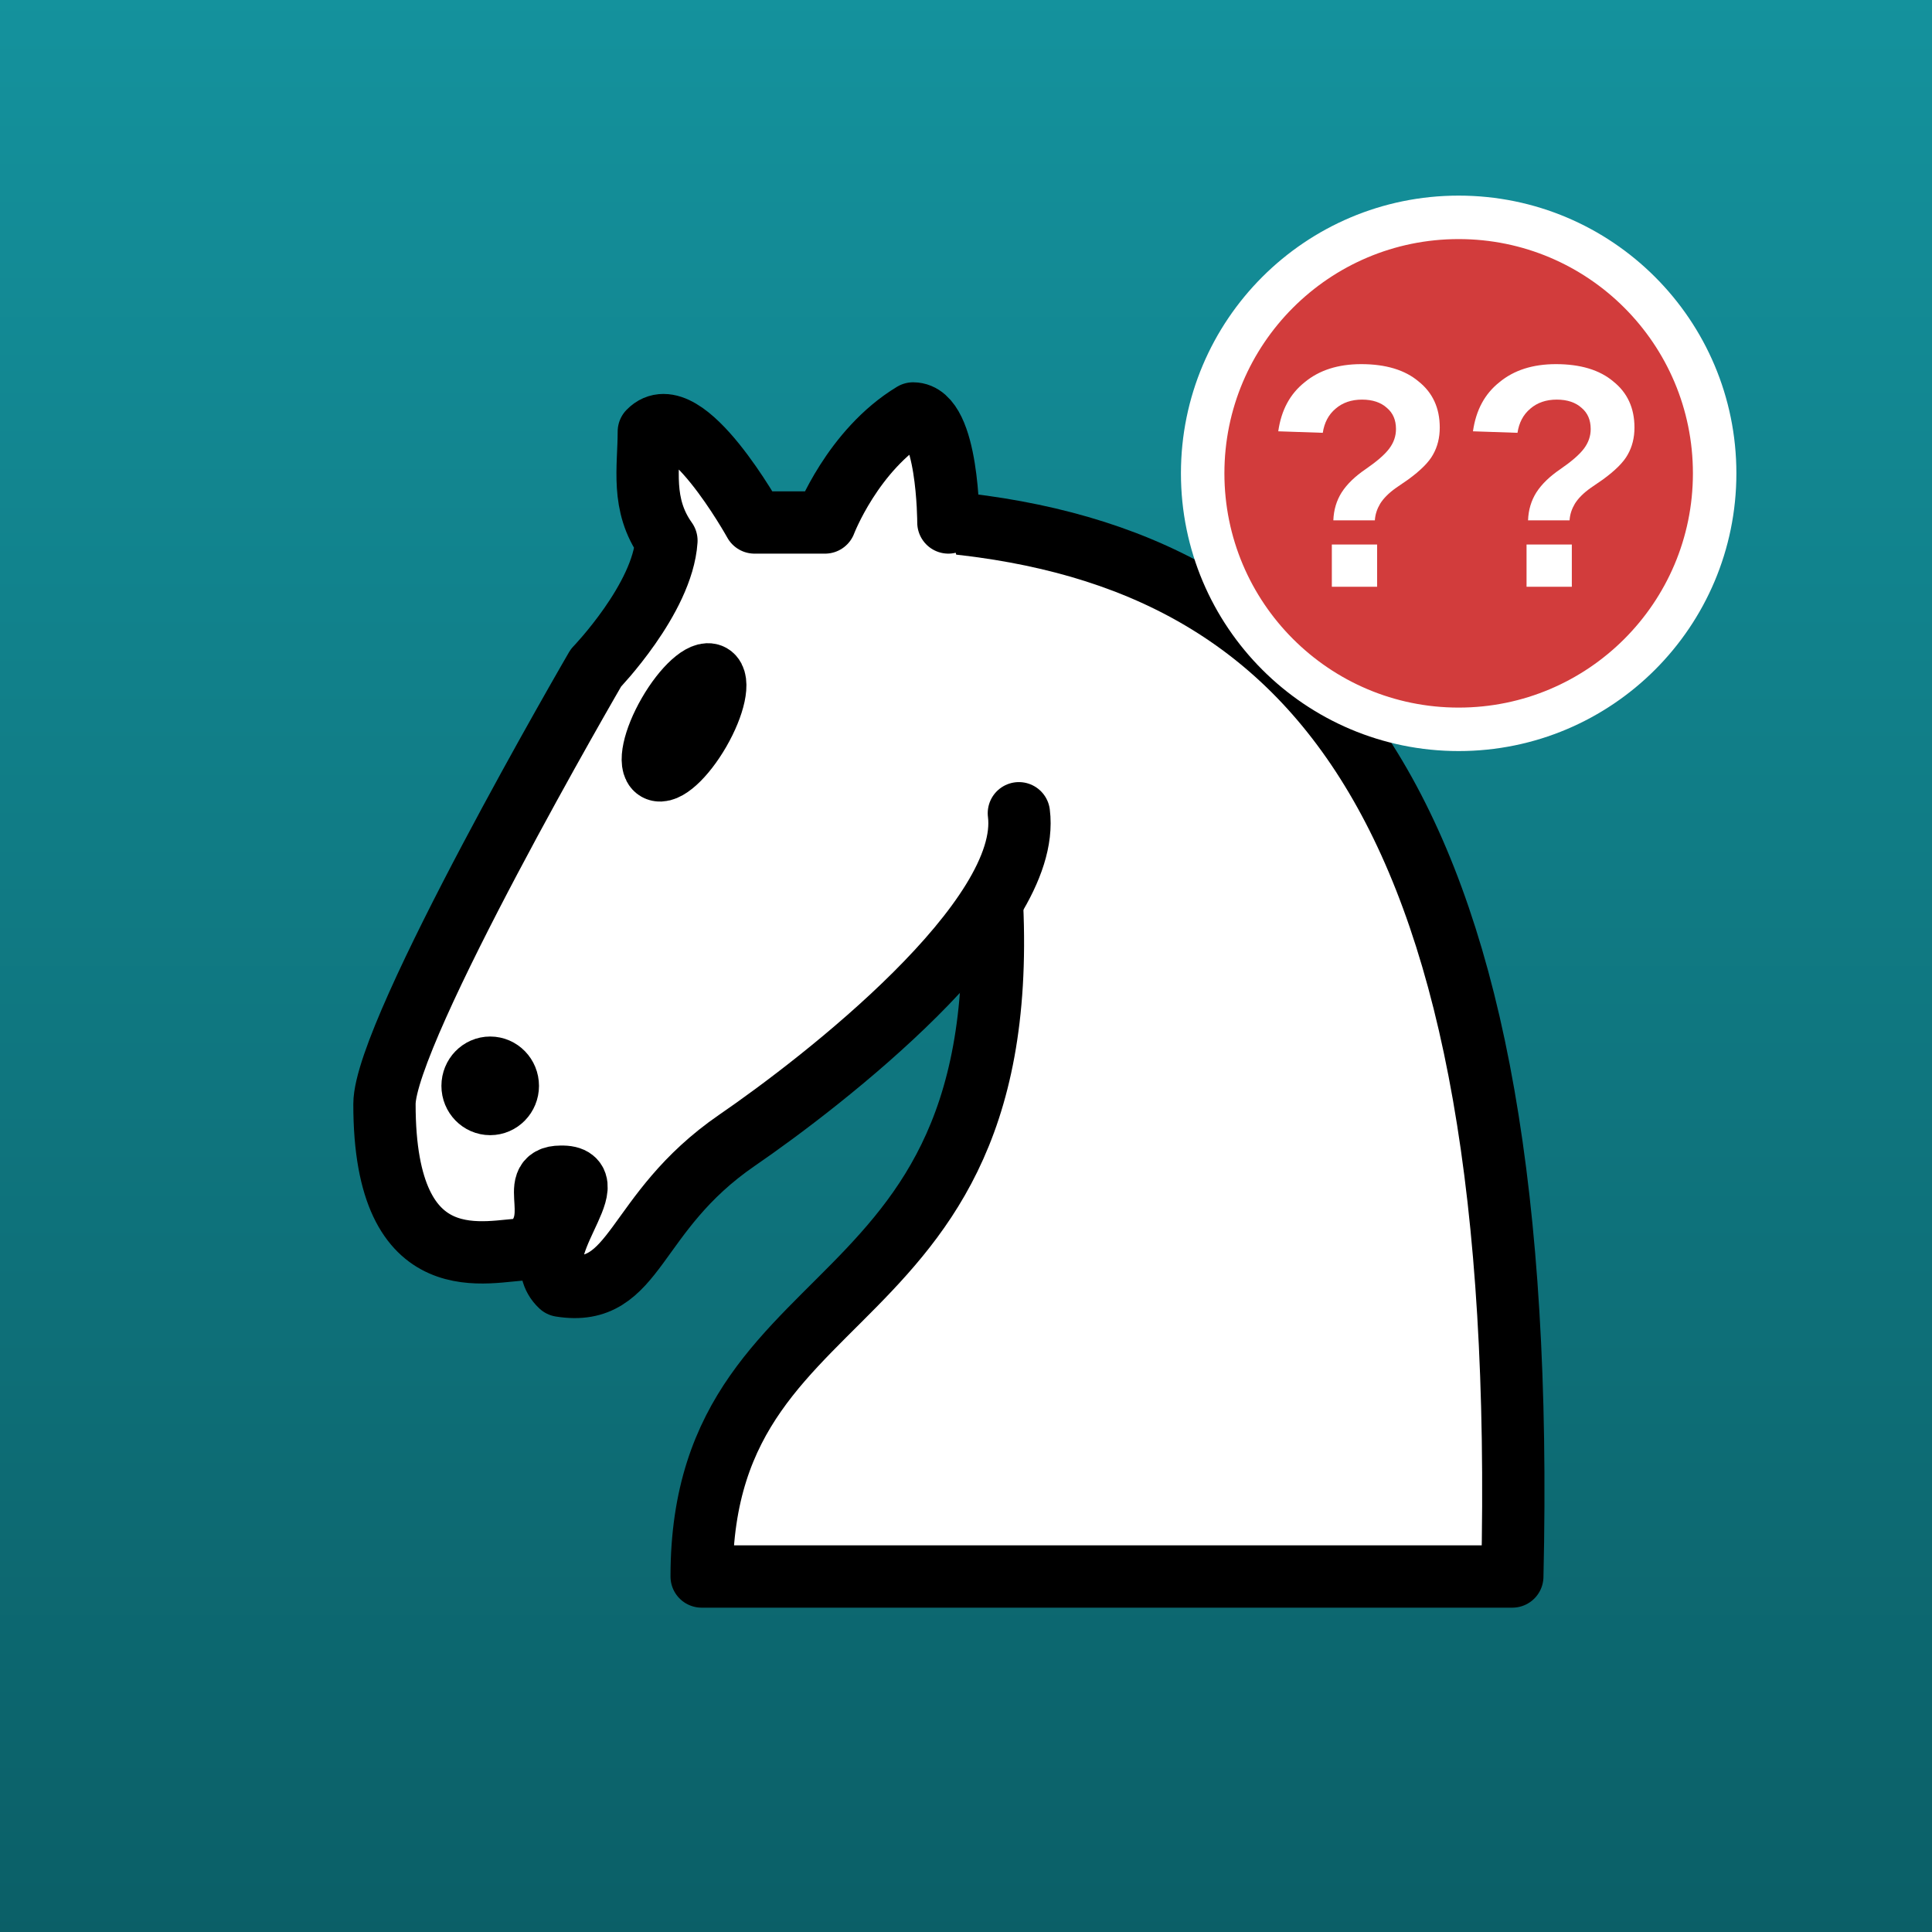
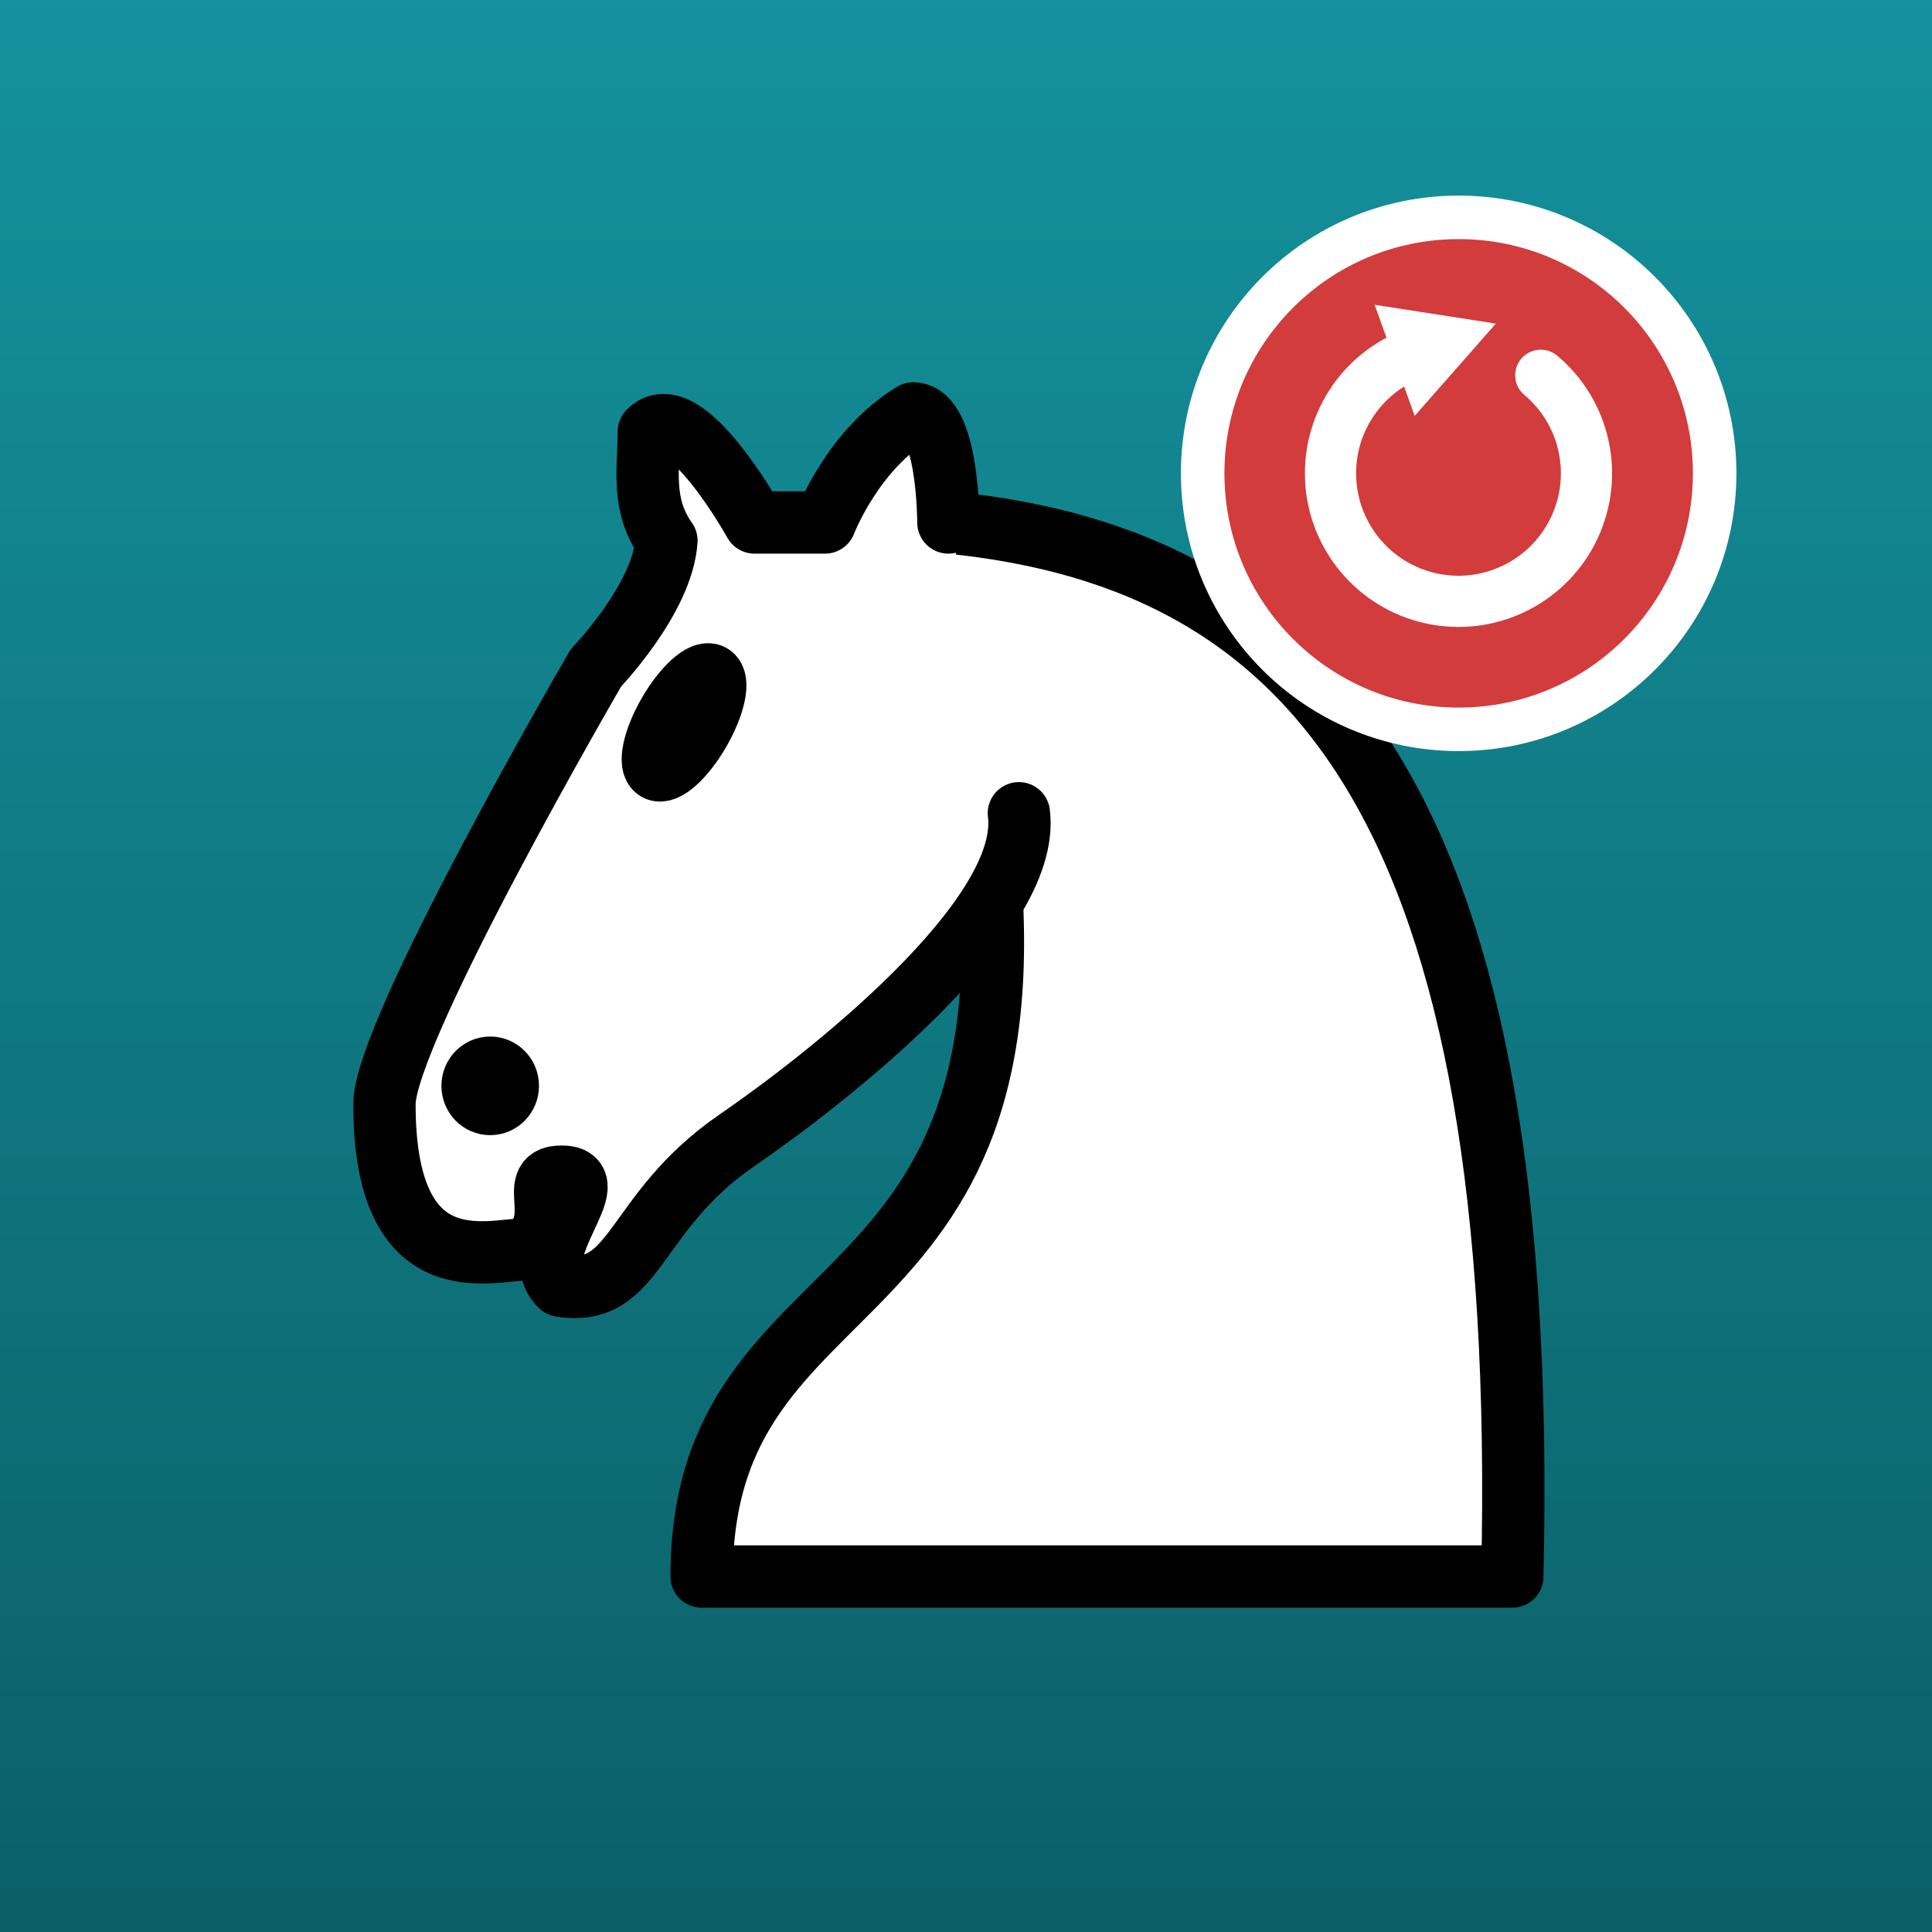
<svg xmlns="http://www.w3.org/2000/svg" viewBox="0 0 40 40">
  <defs>
    <linearGradient id="bg" x1="0" y1="0" x2="0" y2="1">
      <stop offset="0" stop-color="#14929d" />
      <stop offset="1" stop-color="#0b5f67" />
    </linearGradient>
  </defs>
  <rect width="40" height="40" fill="url(#bg)" />
  <g transform="translate(20 20.6) scale(0.86) translate(-20 -20)">
    <g stroke-linecap="round" stroke-linejoin="round" transform="translate(6, 6)" stroke="#000000">
      <path d="M13.576,2.625 C22.485,3.5 27.576,9.625 27.152,28 L7.636,28 C7.636,20.125 16.121,22.312 14.424,9.625" id="Shape" stroke-width="1.5" fill="#FFFFFF" />
      <path d="M15.273,9.625 C15.595,12.171 10.564,16.074 8.485,17.5 C5.939,19.25 6.092,21.297 4.242,21 C3.358,20.177 5.439,18.34 4.242,18.375 C3.394,18.375 4.404,19.451 3.394,20.125 C2.545,20.125 -0.003,21 -1.90580876e-06,16.625 C-1.90580876e-06,14.875 5.091,6.125 5.091,6.125 C5.091,6.125 6.695,4.463 6.788,3.062 C6.168,2.193 6.364,1.312 6.364,0.438 C7.212,-0.438 8.909,2.625 8.909,2.625 L10.606,2.625 C10.606,2.625 11.268,0.882 12.727,0 C13.576,0 13.576,2.625 13.576,2.625" id="Shape" stroke-width="1.5" fill="#FFFFFF" />
      <path d="M2.97,16.188 C2.97,16.429 2.78,16.625 2.545,16.625 C2.311,16.625 2.121,16.429 2.121,16.188 C2.121,15.946 2.311,15.75 2.545,15.75 C2.78,15.75 2.97,15.946 2.97,16.188 Z" id="Shape" stroke-width="1.5" fill="#000000" />
      <path d="M7.636,7.438 C7.636,8.162 7.446,8.75 7.212,8.75 C6.978,8.75 6.788,8.162 6.788,7.438 C6.788,6.713 6.978,6.125 7.212,6.125 C7.446,6.125 7.636,6.713 7.636,7.438 L7.636,7.438 Z" id="Shape" stroke-width="1.5" fill="#000000" transform="translate(7.212121, 7.4375) rotate(30.00073) translate(-7.212121, -7.4375) " />
    </g>
  </g>
-   <circle cx="30.2" cy="9.8" r="5.3" fill="#d23c3c" stroke="#ffffff" stroke-width="0.9" />
-   <text x="30.2" y="12.15" text-anchor="middle" font-family="Arial, Helvetica, sans-serif" font-weight="900" font-size="6.6" fill="#ffffff">??</text>
+   <circle cx="30.2" cy="9.8" r="5.3" fill="#d23c3c" stroke="#fff" stroke-width="0.901" />
+   <path d="M31.90 7.77 A2.65 2.65 0 1 1 29.29 7.31" fill="none" stroke="#fff" stroke-width="1.06" stroke-linecap="round" />
+   <polygon points="30.97,6.70 28.46,6.31 29.29,8.61" fill="#fff" />
</svg>
